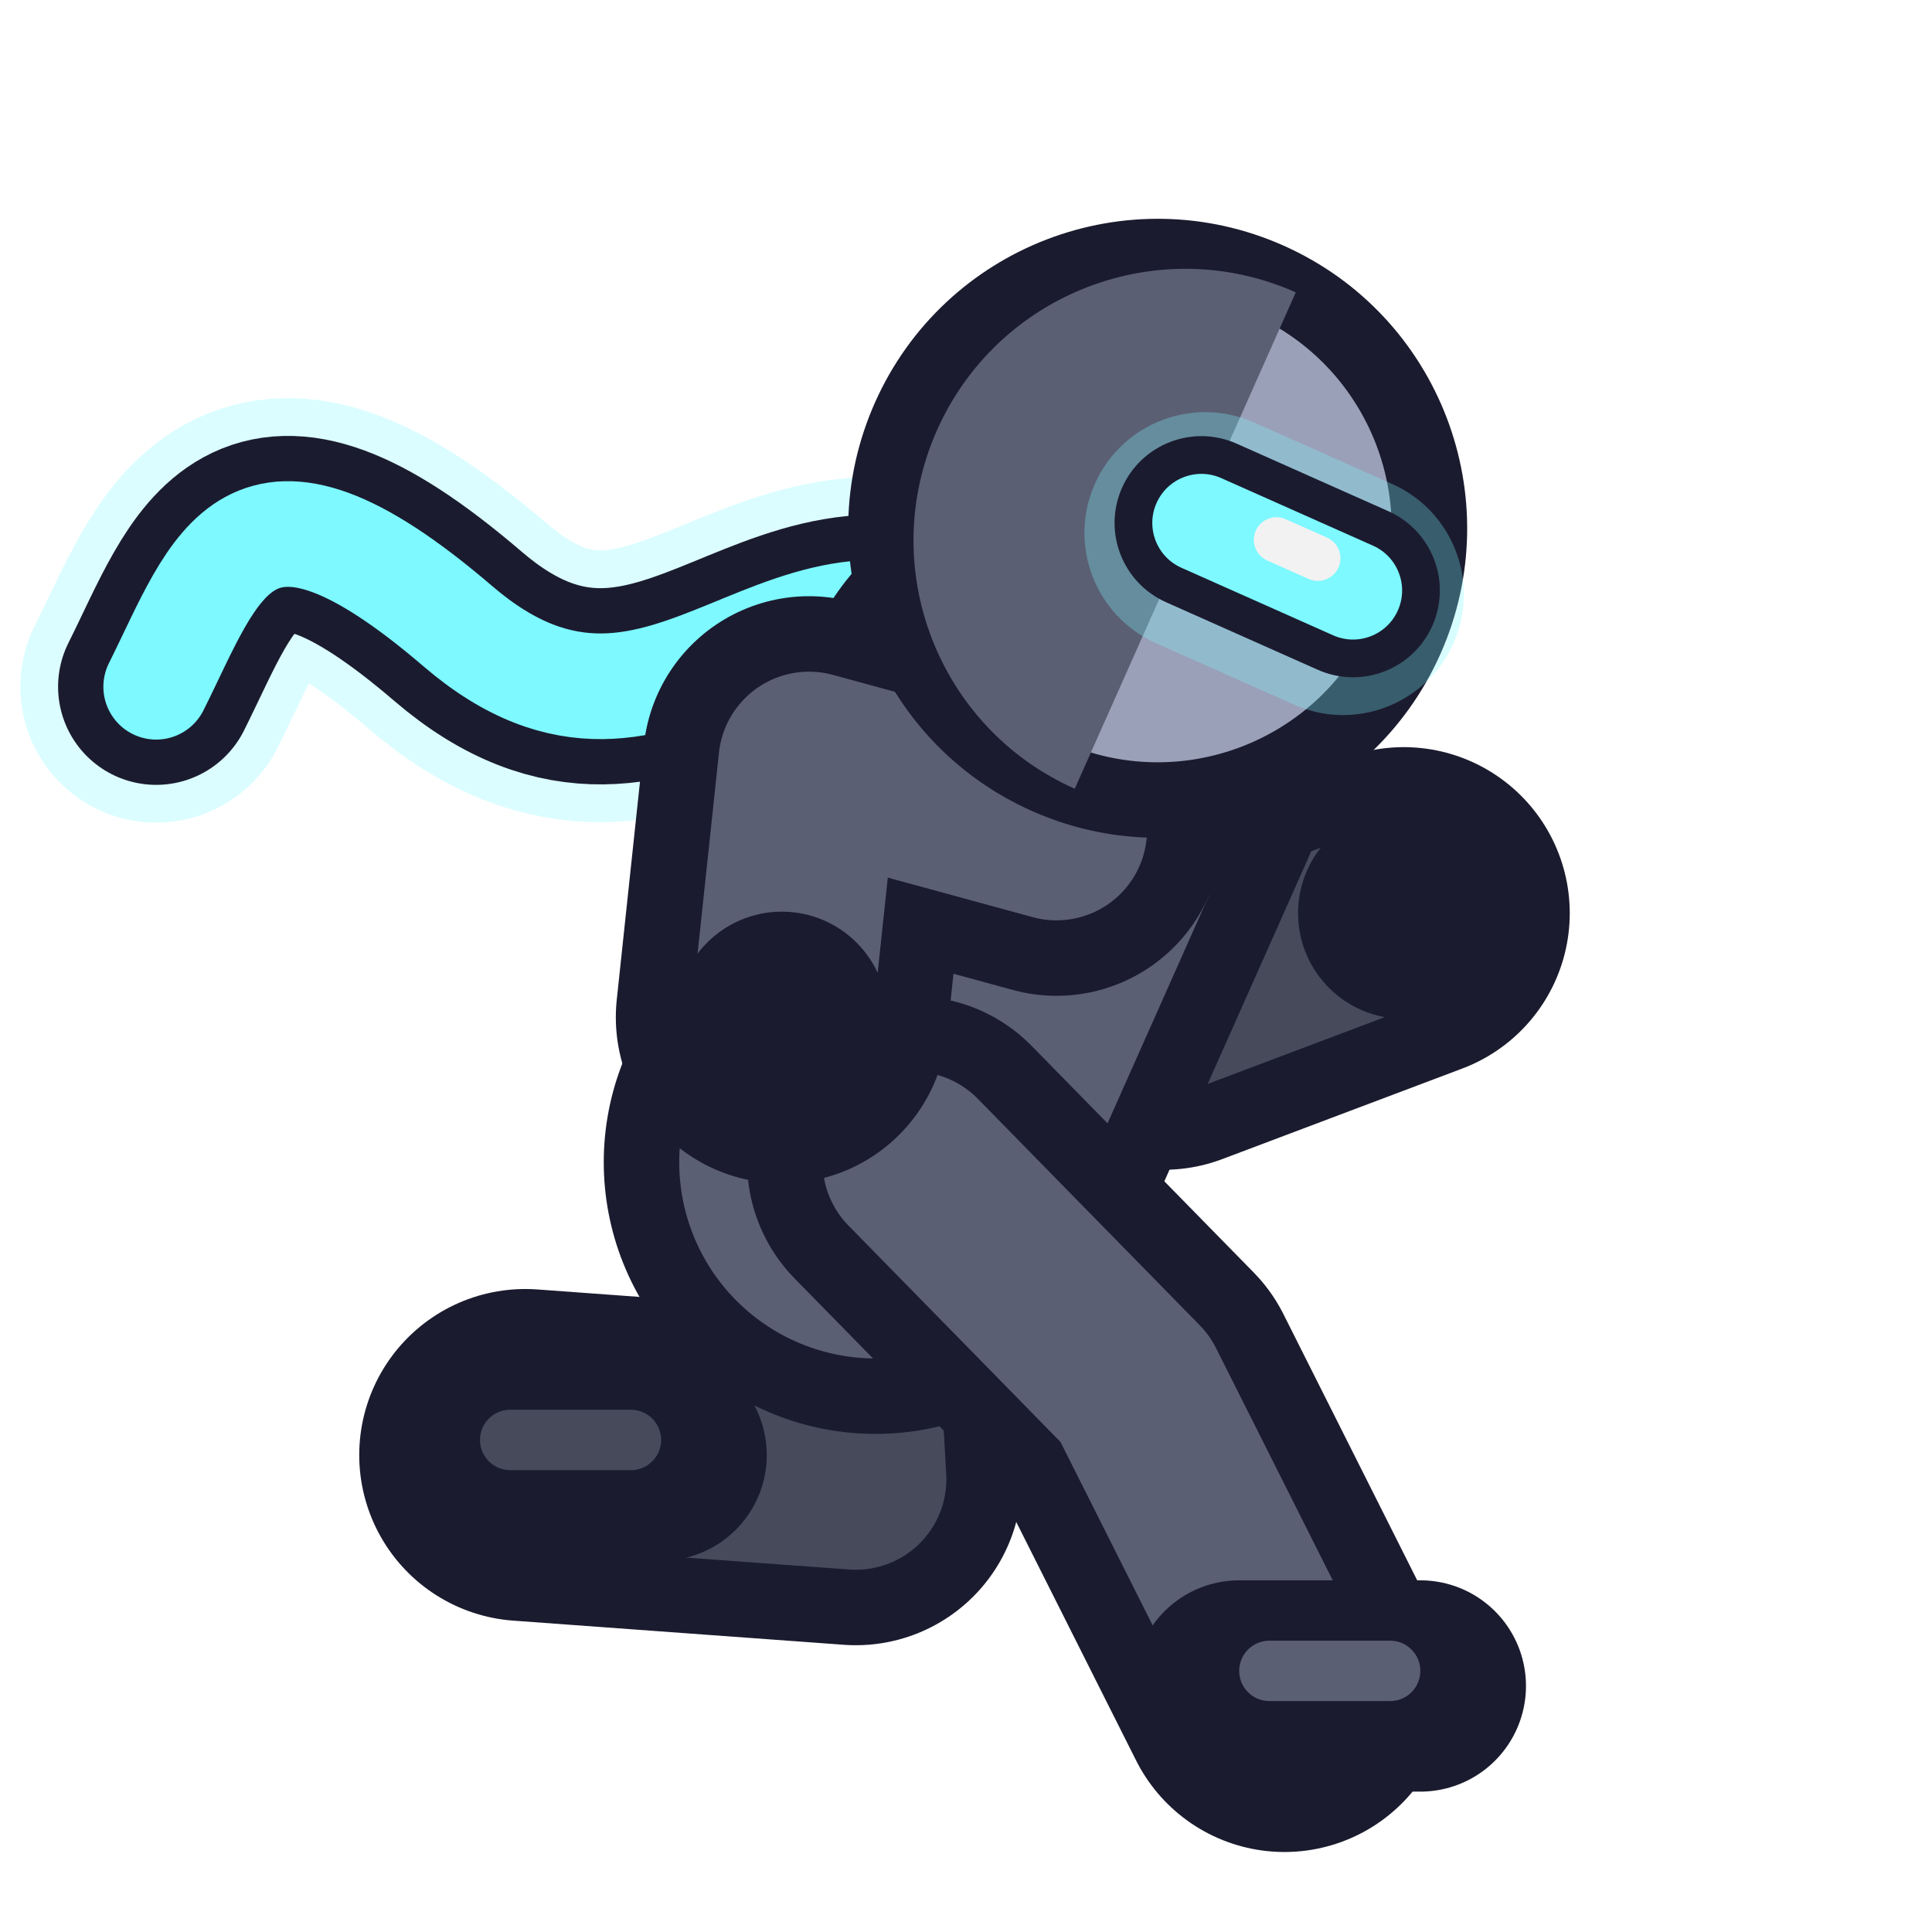
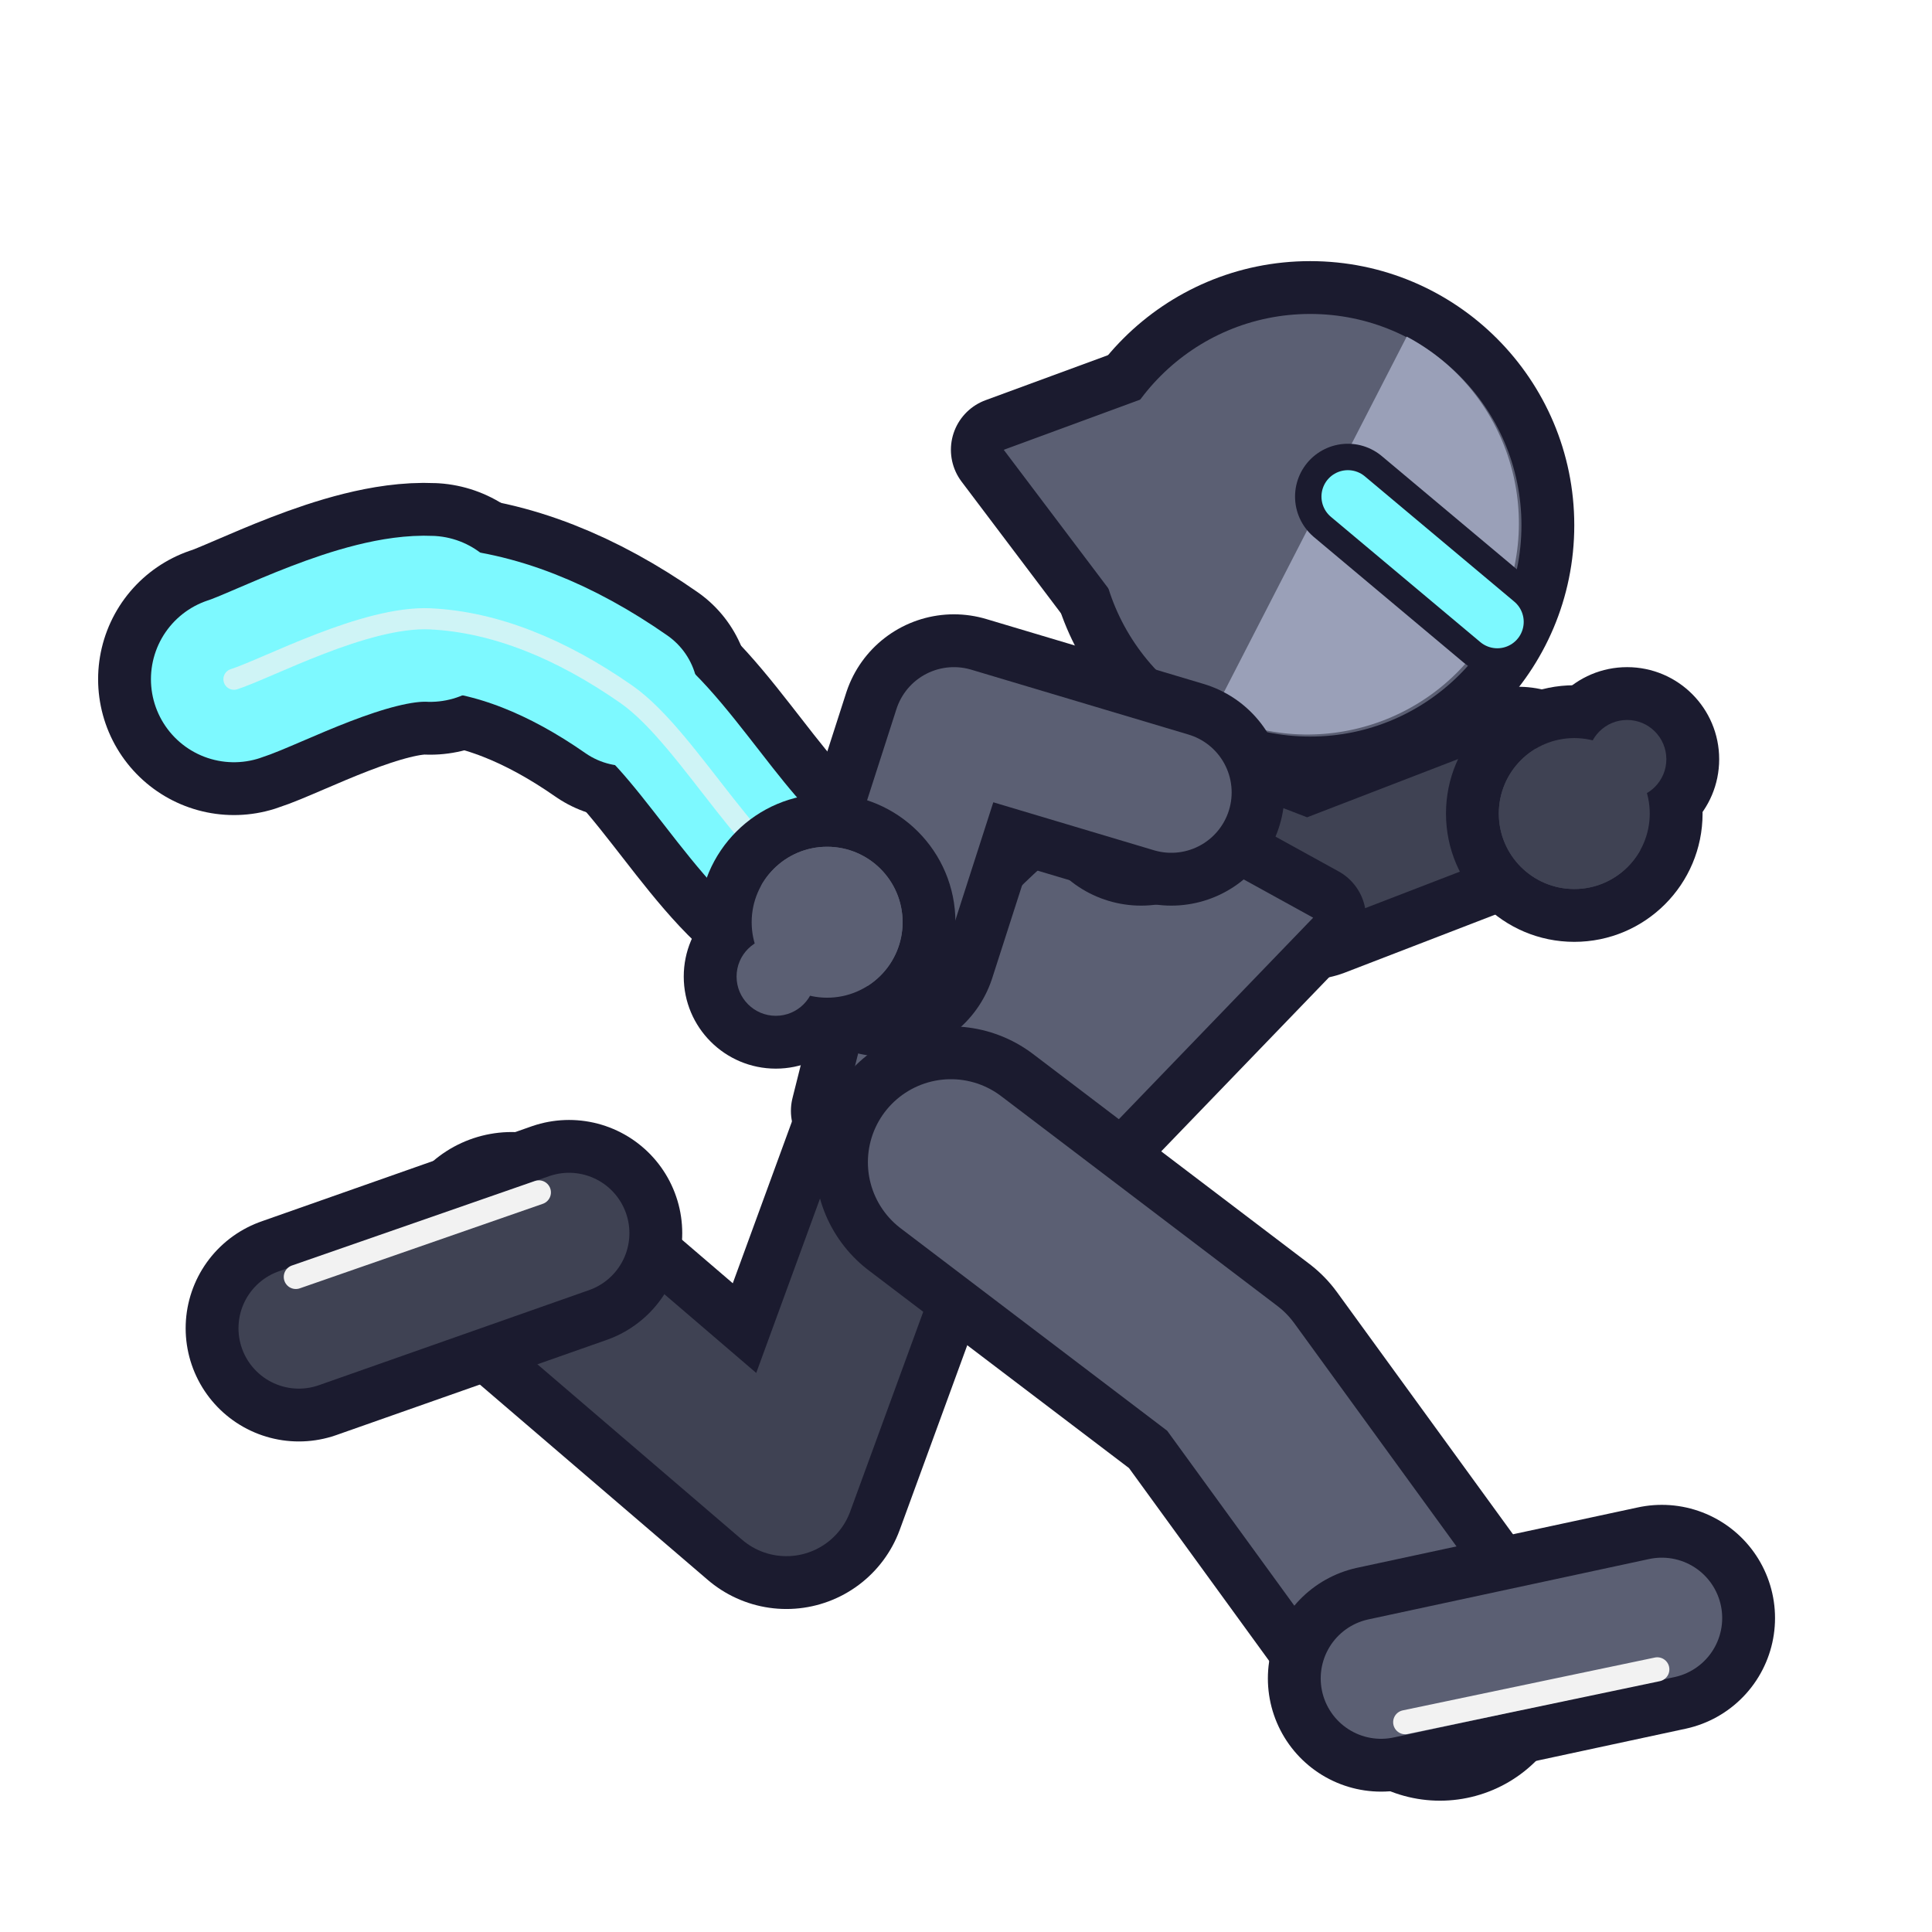
- <svg xmlns="http://www.w3.org/2000/svg" width="128" height="128" viewBox="0 0 128 128">
-   <g fill="none" stroke-linecap="round" stroke-linejoin="round">
-     <path d="M66.348 43.499 C 52.348 33.499, 44.348 53.499, 30.348 41.499 S 14.348 37.499, 10.348 45.499" stroke="#7df9ff" stroke-width="18" opacity="0.28" />
-     <path d="M66.348 43.499 C 52.348 33.499, 44.348 53.499, 30.348 41.499 S 14.348 37.499, 10.348 45.499" stroke="#1b1b2f" stroke-width="13" />
-     <path d="M66.348 43.499 C 52.348 33.499, 44.348 53.499, 30.348 41.499 S 14.348 37.499, 10.348 45.499" stroke="#7df9ff" stroke-width="7" />
-     <polyline points="66.341,53.348 77.1,66.5 93,60.5" stroke="#1b1b2f" stroke-width="22" />
-     <polyline points="66.341,53.348 77.1,66.5 93,60.5" stroke="#474a5b" stroke-width="12" />
-     <circle cx="93" cy="60.5" r="7" fill="#1b1b2f" />
-     <polyline points="55.5,77 56.7,98 34.8,96.4" stroke="#1b1b2f" stroke-width="22" />
-     <polyline points="55.5,77 56.7,98 34.8,96.4" stroke="#474a5b" stroke-width="12" />
-     <line x1="31.8" y1="96.4" x2="43.8" y2="96.4" stroke="#1b1b2f" stroke-width="14" />
-     <line x1="33.8" y1="95.4" x2="41.8" y2="95.4" stroke="#474a5b" stroke-width="4" />
-     <polyline points="70.2,49.6 58,77" stroke="#1b1b2f" stroke-width="36" />
-     <polyline points="70.2,49.6 58,77" stroke="#5b5f73" stroke-width="26" />
-     <circle cx="74.9" cy="53.9" r="6" fill="#7df9ff" stroke="#1b1b2f" stroke-width="3" />
-     <polyline points="60.5,77 75.2,92 85.1,111.7" stroke="#1b1b2f" stroke-width="22" />
-     <polyline points="60.5,77 75.2,92 85.1,111.7" stroke="#5b5f73" stroke-width="12" />
-     <line x1="82.1" y1="111.7" x2="94.1" y2="111.7" stroke="#1b1b2f" stroke-width="14" />
-     <line x1="84.1" y1="110.7" x2="92.1" y2="110.7" stroke="#5b5f73" stroke-width="4" />
-     <polyline points="69.996,54.975 53.6,50.5 51.8,67.4" stroke="#1b1b2f" stroke-width="22" />
-     <polyline points="69.996,54.975 53.6,50.5 51.8,67.4" stroke="#5b5f73" stroke-width="12" />
-     <circle cx="51.8" cy="67.4" r="7" fill="#1b1b2f" />
-     <g transform="rotate(24 76.7 35)">
-       <circle cx="76.7" cy="35" r="18" fill="#9aa0b8" stroke="#1b1b2f" stroke-width="5" />
-       <path d="M78.7 17 A 18 18 0 0 0 78.7 53 Z" fill="#5b5f73" />
-       <rect x="71.7" y="26" width="26" height="16" rx="8" fill="#7df9ff" opacity="0.3" />
-       <rect x="74.7" y="29" width="20" height="9" rx="4.5" fill="#7df9ff" stroke="#1b1b2f" stroke-width="2.5" />
-       <rect x="82.7" y="31" width="6" height="3" rx="1.5" fill="#f2f2f2" />
-     </g>
-   </g>
+ <svg xmlns="http://www.w3.org/2000/svg" viewBox="0 0 128 128" width="128" height="128" shape-rendering="geometricPrecision">
+   <polyline points="72.6,52.5 86.6,57.9 100.6,52.5" fill="none" stroke="#1b1b2f" stroke-width="14" stroke-linecap="round" stroke-linejoin="round" />
+   <polyline points="72.6,52.5 86.6,57.9 100.6,52.5" fill="none" stroke="#3f4253" stroke-width="7" stroke-linecap="round" stroke-linejoin="round" />
+   <circle cx="104.3" cy="53.9" r="8.5" fill="#1b1b2f" />
+   <circle cx="104.3" cy="53.9" r="5" fill="#3f4253" />
+   <circle cx="107.8" cy="50.3" r="6.1" fill="#1b1b2f" />
+   <circle cx="107.8" cy="50.3" r="2.6" fill="#3f4253" />
+   <circle cx="104.3" cy="53.9" r="5" fill="#3f4253" />
+   <polyline points="60,77 52.1,98.6 33.9,83" fill="none" stroke="#1b1b2f" stroke-width="16" stroke-linecap="round" stroke-linejoin="round" />
+   <polyline points="60,77 52.1,98.6 33.9,83" fill="none" stroke="#3f4253" stroke-width="9" stroke-linecap="round" stroke-linejoin="round" />
+   <polyline points="37.7,81.7 19.8,88" fill="none" stroke="#1b1b2f" stroke-width="15" stroke-linecap="round" stroke-linejoin="round" />
+   <polyline points="37.7,81.7 19.8,88" fill="none" stroke="#3f4253" stroke-width="8" stroke-linecap="round" stroke-linejoin="round" />
+   <polyline points="35.7,79 19.6,84.6" fill="none" stroke="#f2f2f2" stroke-width="1.6" stroke-linecap="round" />
+   <polygon points="62.5,47.3 55.9,73.6 68.1,80.4 87,60.8" fill="#5b5f73" stroke="#1b1b2f" stroke-width="7" stroke-linejoin="round" />
+   <polygon points="62.5,47.3 55.9,73.6 68.1,80.4 87,60.8" fill="#5b5f73" stroke="none" />
+   <polyline points="77.5,49 75.6,52.5" fill="none" stroke="#1b1b2f" stroke-width="15" stroke-linecap="round" stroke-linejoin="round" />
+   <polyline points="77.5,49 75.6,52.5" fill="none" stroke="#5b5f73" stroke-width="8" stroke-linecap="round" stroke-linejoin="round" />
+   <path d="M 73.5,50 C 72.3,50.2 69.7,49.5 66.5,51" fill="none" stroke="#1b1b2f" stroke-width="12" stroke-linecap="round" />
+   <path d="M 66.5,51 C 63.3,52.5 58.7,59.8 54.5,59" fill="none" stroke="#1b1b2f" stroke-width="13.5" stroke-linecap="round" />
+   <path d="M 54.5,59 C 50.3,58.2 45.8,49 41.5,46" fill="none" stroke="#1b1b2f" stroke-width="15" stroke-linecap="round" />
+   <path d="M 41.5,46 C 37.2,43 32.8,41.2 28.5,41" fill="none" stroke="#1b1b2f" stroke-width="16.5" stroke-linecap="round" />
+   <path d="M 28.5,41 C 24.2,40.8 17.7,44.3 15.5,45" fill="none" stroke="#1b1b2f" stroke-width="18" stroke-linecap="round" />
+   <path d="M 73.5,50 C 72.3,50.2 69.7,49.5 66.5,51" fill="none" stroke="#7df9ff" stroke-width="5" stroke-linecap="round" />
+   <path d="M 66.5,51 C 63.3,52.5 58.7,59.8 54.5,59" fill="none" stroke="#7df9ff" stroke-width="6.5" stroke-linecap="round" />
+   <path d="M 54.5,59 C 50.3,58.2 45.8,49 41.5,46" fill="none" stroke="#7df9ff" stroke-width="8" stroke-linecap="round" />
+   <path d="M 41.5,46 C 37.2,43 32.8,41.2 28.5,41" fill="none" stroke="#7df9ff" stroke-width="9.5" stroke-linecap="round" />
+   <path d="M 28.5,41 C 24.2,40.8 17.7,44.3 15.5,45" fill="none" stroke="#7df9ff" stroke-width="11" stroke-linecap="round" />
+   <path d="M 73.5,50 C 72.3,50.2 69.7,49.5 66.5,51 C 63.3,52.5 58.7,59.8 54.5,59 C 50.3,58.2 45.8,49 41.5,46 C 37.2,43 32.8,41.2 28.5,41 C 24.2,40.8 17.7,44.3 15.5,45" fill="none" stroke="#f2f2f2" stroke-width="1.4" stroke-linecap="round" stroke-linejoin="round" opacity="0.7" />
+   <polyline points="63,77 81.3,90.9 95.4,110.3" fill="none" stroke="#1b1b2f" stroke-width="18" stroke-linecap="round" stroke-linejoin="round" />
+   <polyline points="63,77 81.3,90.9 95.4,110.3" fill="none" stroke="#5b5f73" stroke-width="11" stroke-linecap="round" stroke-linejoin="round" />
+   <polyline points="91.5,111.2 110.1,107.2" fill="none" stroke="#1b1b2f" stroke-width="15" stroke-linecap="round" stroke-linejoin="round" />
+   <polyline points="91.5,111.2 110.1,107.2" fill="none" stroke="#5b5f73" stroke-width="8" stroke-linecap="round" stroke-linejoin="round" />
+   <polyline points="93.1,114.1 109.8,110.6" fill="none" stroke="#f2f2f2" stroke-width="1.6" stroke-linecap="round" />
+   <polygon points="88.8,21.6 66.5,29.8 78.2,45.3" fill="#5b5f73" stroke="#1b1b2f" stroke-width="7" stroke-linejoin="round" />
+   <circle cx="86.8" cy="34.8" r="17.5" fill="#1b1b2f" />
+   <polygon points="88.8,21.6 66.5,29.8 78.2,45.3" fill="#5b5f73" />
+   <circle cx="86.8" cy="34.8" r="14" fill="#5b5f73" />
+   <path d="M 93.2,22.3 A 14 14 0 0 1 80.4,47.2 Z" fill="#9aa0b8" />
+   <polyline points="89.3,32.9 99.2,41.2" fill="none" stroke="#1b1b2f" stroke-width="7" stroke-linecap="round" />
+   <polyline points="89.3,32.9 99.2,41.2" fill="none" stroke="#7df9ff" stroke-width="3.5" stroke-linecap="round" />
+   <polyline points="77.6,52.5 63.2,48.2 58.6,62.5" fill="none" stroke="#1b1b2f" stroke-width="15" stroke-linecap="round" stroke-linejoin="round" />
+   <polyline points="77.6,52.5 63.2,48.2 58.6,62.5" fill="none" stroke="#5b5f73" stroke-width="8" stroke-linecap="round" stroke-linejoin="round" />
+   <circle cx="54.8" cy="61.1" r="8.5" fill="#1b1b2f" />
+   <circle cx="54.8" cy="61.1" r="5" fill="#5b5f73" />
+   <circle cx="51.4" cy="64.7" r="6.1" fill="#1b1b2f" />
+   <circle cx="51.4" cy="64.7" r="2.6" fill="#5b5f73" />
+   <circle cx="54.8" cy="61.1" r="5" fill="#5b5f73" />
</svg>
